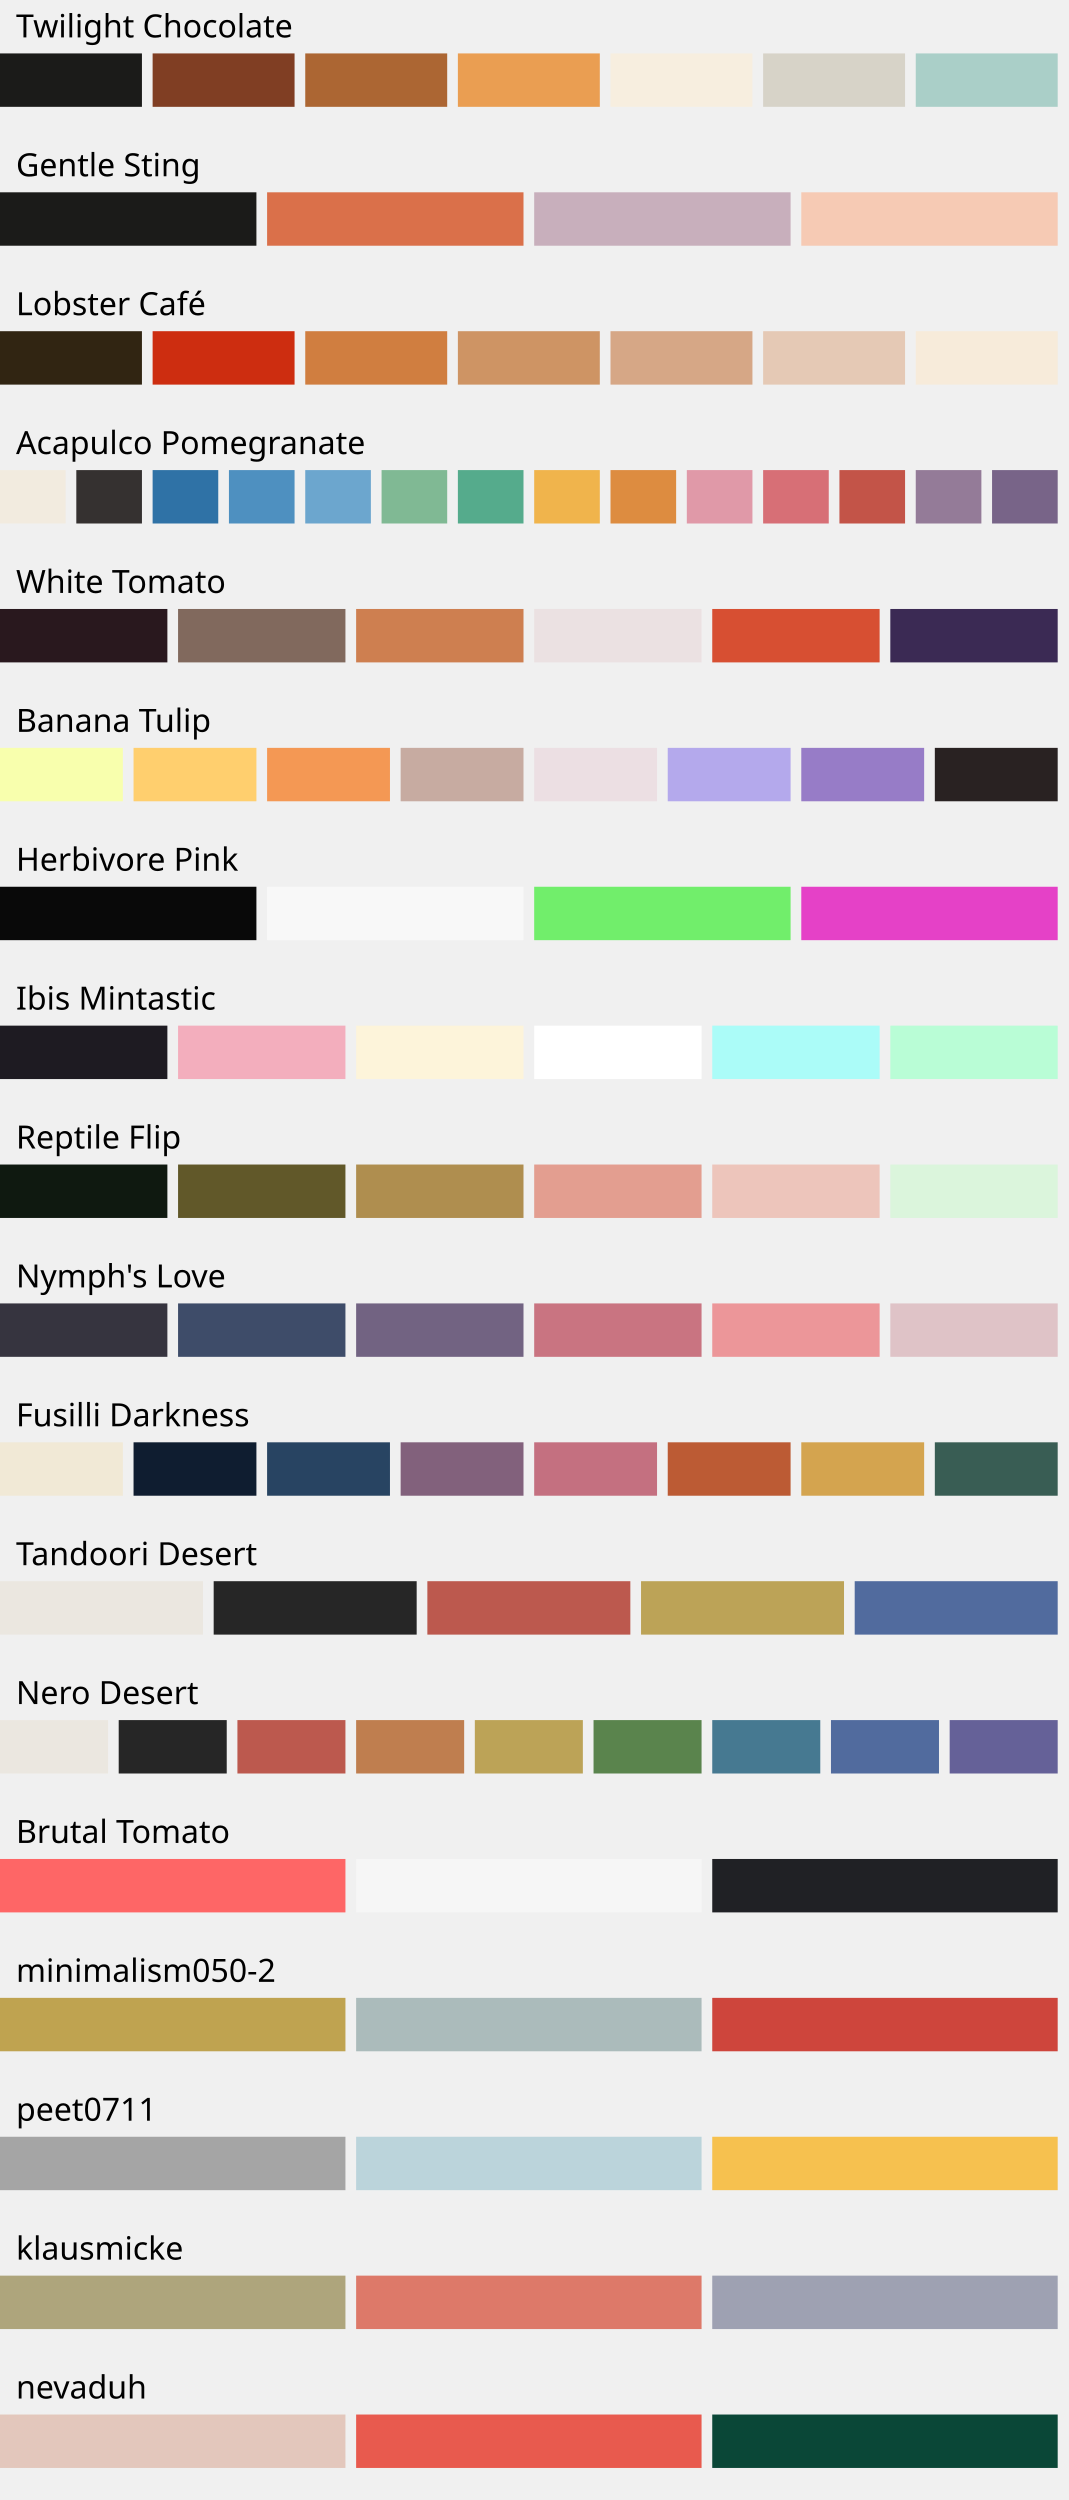
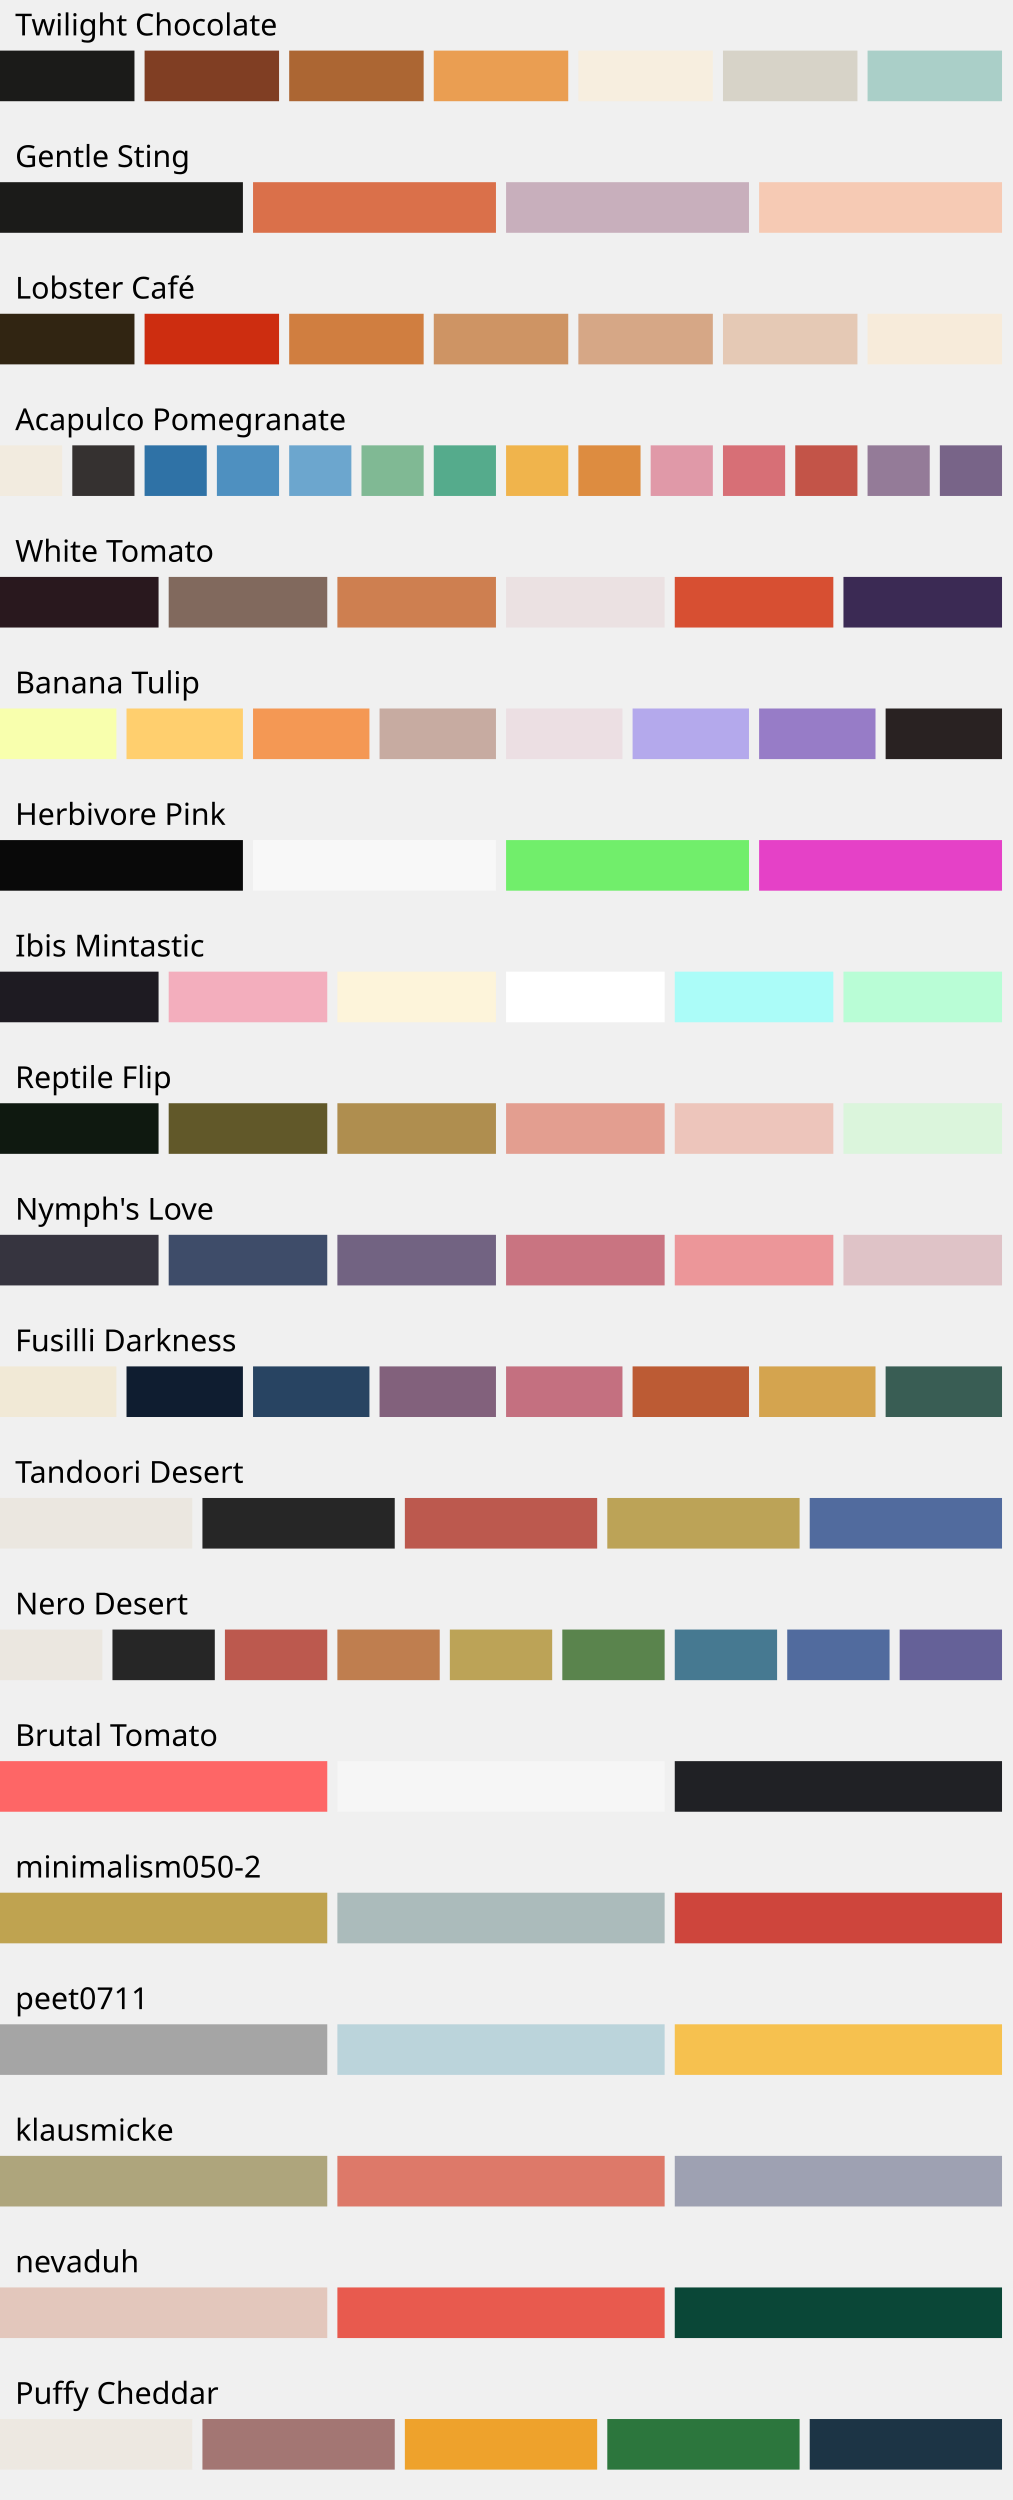
- <svg xmlns="http://www.w3.org/2000/svg" viewBox="0 0 200 468">
+ <svg xmlns="http://www.w3.org/2000/svg" viewBox="0 0 200 494">
  <style>
        text {
  font-family: sans-serif;
  font-weight: 400;
  font-style: normal;
}
        text {
          font-size: 6px;
        }
      </style>
  <text y="7" x="3">Twilight Chocolate</text>
  <rect width="26.571" height="10" y="10" x="0" fill="#1b1b19" />
  <rect width="26.571" height="10" y="10" x="28.571" fill="#803e23" />
  <rect width="26.571" height="10" y="10" x="57.143" fill="#ac6633" />
  <rect width="26.571" height="10" y="10" x="85.714" fill="#ea9e52" />
  <rect width="26.571" height="10" y="10" x="114.286" fill="#f7eedf" />
  <rect width="26.571" height="10" y="10" x="142.857" fill="#d7d3c8" />
  <rect width="26.571" height="10" y="10" x="171.429" fill="#aacfc8" />
  <text y="33" x="3">Gentle Sting</text>
  <rect width="48" height="10" y="36" x="0" fill="#1b1b19" />
  <rect width="48" height="10" y="36" x="50" fill="#da704a" />
  <rect width="48" height="10" y="36" x="100" fill="#c8afbc" />
  <rect width="48" height="10" y="36" x="150" fill="#f6cab4" />
  <text y="59" x="3">Lobster Café</text>
  <rect width="26.571" height="10" y="62" x="0" fill="#312512" />
  <rect width="26.571" height="10" y="62" x="28.571" fill="#cd2d10" />
  <rect width="26.571" height="10" y="62" x="57.143" fill="#d07e40" />
  <rect width="26.571" height="10" y="62" x="85.714" fill="#ce9464" />
  <rect width="26.571" height="10" y="62" x="114.286" fill="#d6a786" />
  <rect width="26.571" height="10" y="62" x="142.857" fill="#e5c9b5" />
  <rect width="26.571" height="10" y="62" x="171.429" fill="#f7ebda" />
  <text y="85" x="3">Acapulco Pomegranate</text>
  <rect width="12.286" height="10" y="88" x="0" fill="#f2ebdf" />
  <rect width="12.286" height="10" y="88" x="14.286" fill="#353130" />
  <rect width="12.286" height="10" y="88" x="28.571" fill="#2f72a6" />
  <rect width="12.286" height="10" y="88" x="42.857" fill="#4e90c0" />
  <rect width="12.286" height="10" y="88" x="57.143" fill="#6ca6ce" />
  <rect width="12.286" height="10" y="88" x="71.429" fill="#80b994" />
  <rect width="12.286" height="10" y="88" x="85.714" fill="#55ab8c" />
  <rect width="12.286" height="10" y="88" x="100" fill="#f0b44c" />
  <rect width="12.286" height="10" y="88" x="114.286" fill="#dd8c40" />
  <rect width="12.286" height="10" y="88" x="128.571" fill="#e099a8" />
  <rect width="12.286" height="10" y="88" x="142.857" fill="#d76f76" />
  <rect width="12.286" height="10" y="88" x="157.143" fill="#c35448" />
  <rect width="12.286" height="10" y="88" x="171.429" fill="#947b98" />
  <rect width="12.286" height="10" y="88" x="185.714" fill="#786488" />
  <text y="111" x="3">White Tomato</text>
  <rect width="31.333" height="10" y="114" x="0" fill="#29181e" />
  <rect width="31.333" height="10" y="114" x="33.333" fill="#81695d" />
  <rect width="31.333" height="10" y="114" x="66.667" fill="#ce7f50" />
  <rect width="31.333" height="10" y="114" x="100" fill="#ebe1e2" />
  <rect width="31.333" height="10" y="114" x="133.333" fill="#d74f32" />
  <rect width="31.333" height="10" y="114" x="166.667" fill="#3b2a54" />
  <text y="137" x="3">Banana Tulip</text>
  <rect width="23" height="10" y="140" x="0" fill="#f8ffad" />
  <rect width="23" height="10" y="140" x="25" fill="#ffcf6e" />
  <rect width="23" height="10" y="140" x="50" fill="#f49854" />
  <rect width="23" height="10" y="140" x="75" fill="#c7aba1" />
  <rect width="23" height="10" y="140" x="100" fill="#ecdfe3" />
  <rect width="23" height="10" y="140" x="125" fill="#b4a9ec" />
  <rect width="23" height="10" y="140" x="150" fill="#977cc7" />
  <rect width="23" height="10" y="140" x="175" fill="#292222" />
  <text y="163" x="3">Herbivore Pink</text>
  <rect width="48" height="10" y="166" x="0" fill="#090909" />
  <rect width="48" height="10" y="166" x="50" fill="#f8f8f8" />
  <rect width="48" height="10" y="166" x="100" fill="#71ee6b" />
  <rect width="48" height="10" y="166" x="150" fill="#e541c7" />
  <text y="189" x="3">Ibis Mintastic</text>
  <rect width="31.333" height="10" y="192" x="0" fill="#1e1b22" />
  <rect width="31.333" height="10" y="192" x="33.333" fill="#f3aebd" />
  <rect width="31.333" height="10" y="192" x="66.667" fill="#fdf4da" />
  <rect width="31.333" height="10" y="192" x="100" fill="#ffffff" />
  <rect width="31.333" height="10" y="192" x="133.333" fill="#abfcf8" />
  <rect width="31.333" height="10" y="192" x="166.667" fill="#b9fdd6" />
  <text y="215" x="3">Reptile Flip</text>
  <rect width="31.333" height="10" y="218" x="0" fill="#0f1910" />
  <rect width="31.333" height="10" y="218" x="33.333" fill="#615829" />
  <rect width="31.333" height="10" y="218" x="66.667" fill="#af8e4f" />
  <rect width="31.333" height="10" y="218" x="100" fill="#e39e90" />
  <rect width="31.333" height="10" y="218" x="133.333" fill="#edc5bb" />
  <rect width="31.333" height="10" y="218" x="166.667" fill="#dbf5dc" />
  <text y="241" x="3">Nymph's Love</text>
  <rect width="31.333" height="10" y="244" x="0" fill="#36343f" />
  <rect width="31.333" height="10" y="244" x="33.333" fill="#3e4c69" />
  <rect width="31.333" height="10" y="244" x="66.667" fill="#726382" />
  <rect width="31.333" height="10" y="244" x="100" fill="#c97481" />
  <rect width="31.333" height="10" y="244" x="133.333" fill="#ec9699" />
  <rect width="31.333" height="10" y="244" x="166.667" fill="#dfc3c7" />
  <text y="267" x="3">Fusilli Darkness</text>
  <rect width="23" height="10" y="270" x="0" fill="#f1e9d6" />
  <rect width="23" height="10" y="270" x="25" fill="#0f1d30" />
  <rect width="23" height="10" y="270" x="50" fill="#284462" />
  <rect width="23" height="10" y="270" x="75" fill="#82617c" />
  <rect width="23" height="10" y="270" x="100" fill="#c47080" />
  <rect width="23" height="10" y="270" x="125" fill="#bc5b34" />
  <rect width="23" height="10" y="270" x="150" fill="#d4a44f" />
  <rect width="23" height="10" y="270" x="175" fill="#395d54" />
  <text y="293" x="3">Tandoori Desert</text>
  <rect width="38" height="10" y="296" x="0" fill="#ebe7e0" />
  <rect width="38" height="10" y="296" x="40" fill="#262626" />
  <rect width="38" height="10" y="296" x="80" fill="#bc594e" />
  <rect width="38" height="10" y="296" x="120" fill="#bca357" />
  <rect width="38" height="10" y="296" x="160" fill="#516b9e" />
  <text y="319" x="3">Nero Desert</text>
  <rect width="20.222" height="10" y="322" x="0" fill="#ebe7e0" />
  <rect width="20.222" height="10" y="322" x="22.222" fill="#262626" />
  <rect width="20.222" height="10" y="322" x="44.444" fill="#bc594e" />
  <rect width="20.222" height="10" y="322" x="66.667" fill="#bf7e4f" />
  <rect width="20.222" height="10" y="322" x="88.889" fill="#bca357" />
  <rect width="20.222" height="10" y="322" x="111.111" fill="#5a844d" />
  <rect width="20.222" height="10" y="322" x="133.333" fill="#467991" />
  <rect width="20.222" height="10" y="322" x="155.556" fill="#516b9e" />
  <rect width="20.222" height="10" y="322" x="177.778" fill="#656198" />
  <text y="345" x="3">Brutal Tomato</text>
  <rect width="64.667" height="10" y="348" x="0" fill="#fe6666" />
  <rect width="64.667" height="10" y="348" x="66.667" fill="#f6f6f6" />
  <rect width="64.667" height="10" y="348" x="133.333" fill="#202125" />
  <text y="371" x="3">minimalism050-2</text>
  <rect width="64.667" height="10" y="374" x="0" fill="#bfa350" />
  <rect width="64.667" height="10" y="374" x="66.667" fill="#abbbbb" />
  <rect width="64.667" height="10" y="374" x="133.333" fill="#ce453c" />
  <text y="397" x="3">peet0711</text>
  <rect width="64.667" height="10" y="400" x="0" fill="#a5a5a5" />
  <rect width="64.667" height="10" y="400" x="66.667" fill="#bbd4db" />
  <rect width="64.667" height="10" y="400" x="133.333" fill="#f6c14f" />
  <text y="423" x="3">klausmicke</text>
  <rect width="64.667" height="10" y="426" x="0" fill="#aea57c" />
  <rect width="64.667" height="10" y="426" x="66.667" fill="#dd7969" />
  <rect width="64.667" height="10" y="426" x="133.333" fill="#9ea1b2" />
  <text y="449" x="3">nevaduh</text>
  <rect width="64.667" height="10" y="452" x="0" fill="#e3c7bc" />
  <rect width="64.667" height="10" y="452" x="66.667" fill="#e85a4e" />
  <rect width="64.667" height="10" y="452" x="133.333" fill="#0a4737" />
+   <text y="475" x="3">Puffy Cheddar</text>
+   <rect width="38" height="10" y="478" x="0" fill="#ede8e1" />
+   <rect width="38" height="10" y="478" x="40" fill="#a37673" />
+   <rect width="38" height="10" y="478" x="80" fill="#eea22c" />
+   <rect width="38" height="10" y="478" x="120" fill="#2c763d" />
+   <rect width="38" height="10" y="478" x="160" fill="#1c3445" />
</svg>
